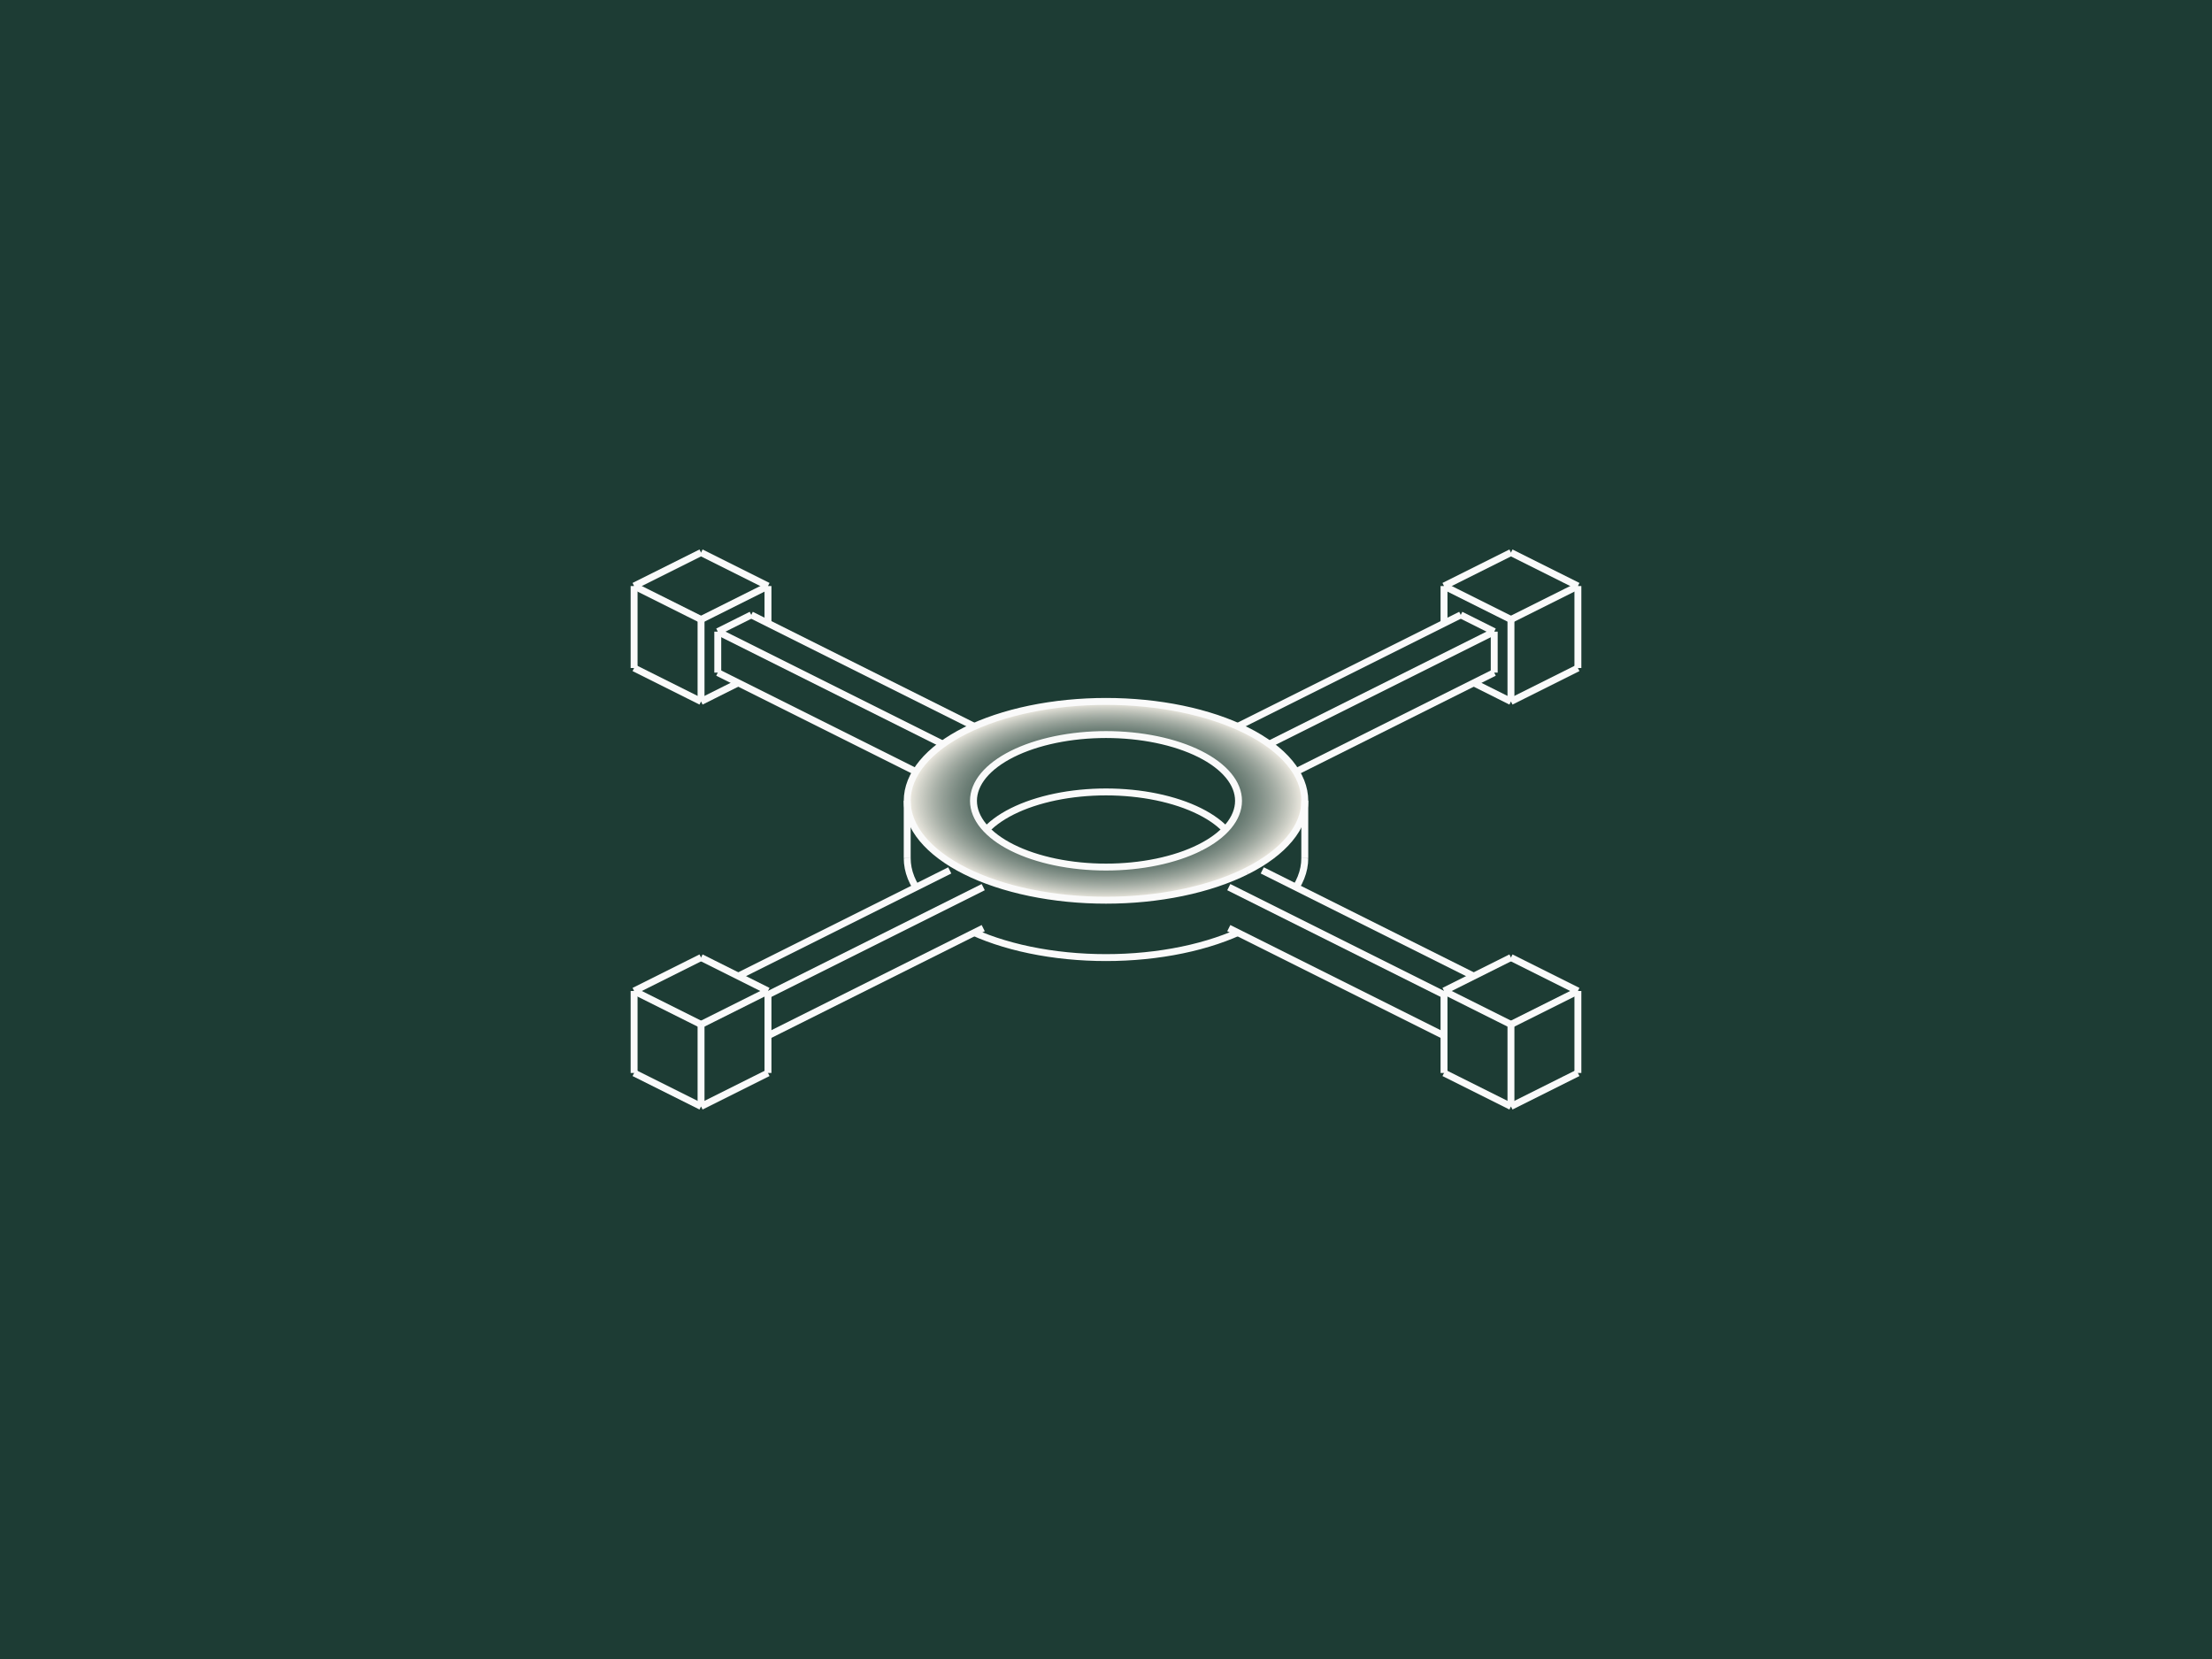
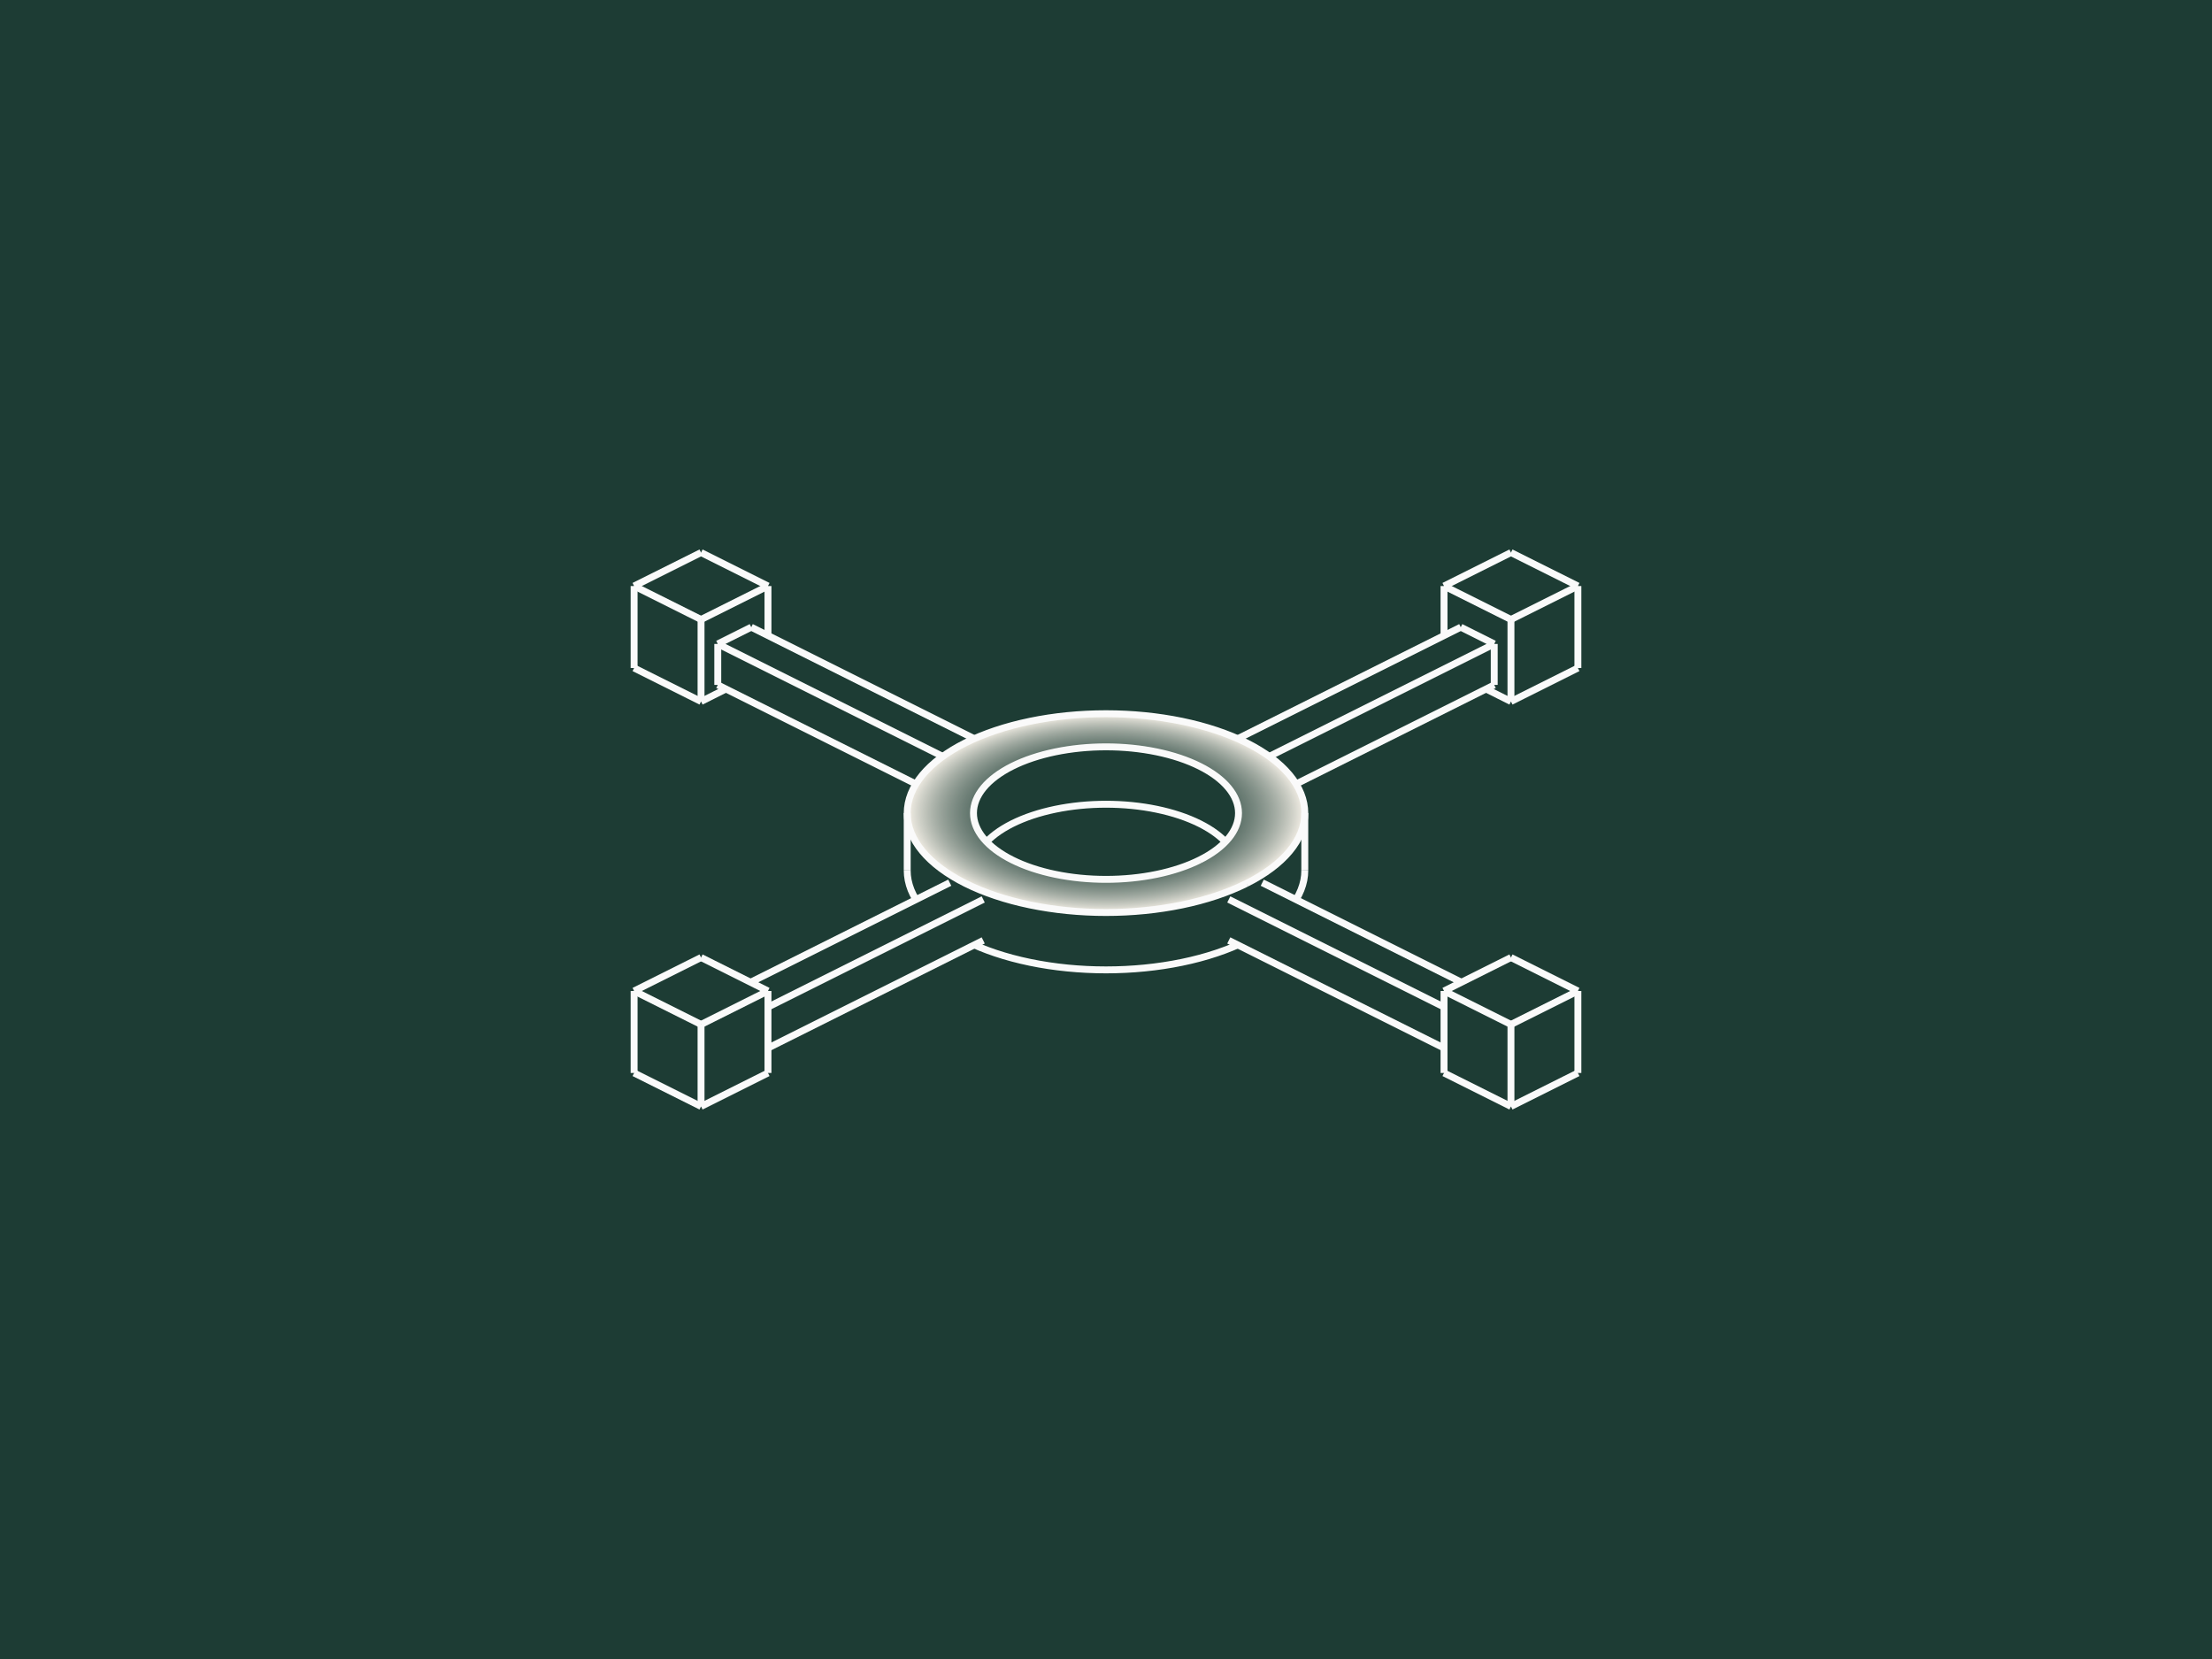
<svg xmlns="http://www.w3.org/2000/svg" width="3072" height="2304" viewBox="0 0 512 384">
  <rect width="512" height="384" fill="#1D3C34" />
  <svg x="64" y="0" width="384" height="384" viewBox="0 0 384 384">
    <defs>
-       <radialGradient id="iris-0" gradientUnits="userSpaceOnUse" cx="0" cy="0" r="1" gradientTransform="matrix(32.53556 16.26778 -32.53556 16.26778 192 185.3587)">
+       <radialGradient id="iris-0" gradientUnits="userSpaceOnUse" cx="0" cy="0" r="1" gradientTransform="matrix(32.53556 16.26778 -32.53556 16.26778 192 188.205)">
        <stop offset="0" stop-color="#F6F1E8" stop-opacity="0" />
        <stop offset="0.031" stop-color="#F6F1E8" stop-opacity="0" />
        <stop offset="0.062" stop-color="#F6F1E8" stop-opacity="0" />
        <stop offset="0.094" stop-color="#F6F1E8" stop-opacity="0.001" />
        <stop offset="0.125" stop-color="#F6F1E8" stop-opacity="0.002" />
        <stop offset="0.156" stop-color="#F6F1E8" stop-opacity="0.004" />
        <stop offset="0.188" stop-color="#F6F1E8" stop-opacity="0.007" />
        <stop offset="0.219" stop-color="#F6F1E8" stop-opacity="0.01" />
        <stop offset="0.25" stop-color="#F6F1E8" stop-opacity="0.016" />
        <stop offset="0.281" stop-color="#F6F1E8" stop-opacity="0.022" />
        <stop offset="0.312" stop-color="#F6F1E8" stop-opacity="0.031" />
        <stop offset="0.344" stop-color="#F6F1E8" stop-opacity="0.041" />
        <stop offset="0.375" stop-color="#F6F1E8" stop-opacity="0.053" />
        <stop offset="0.406" stop-color="#F6F1E8" stop-opacity="0.067" />
        <stop offset="0.438" stop-color="#F6F1E8" stop-opacity="0.084" />
        <stop offset="0.469" stop-color="#F6F1E8" stop-opacity="0.103" />
        <stop offset="0.5" stop-color="#F6F1E8" stop-opacity="0.125" />
        <stop offset="0.531" stop-color="#F6F1E8" stop-opacity="0.15" />
        <stop offset="0.562" stop-color="#F6F1E8" stop-opacity="0.178" />
        <stop offset="0.594" stop-color="#F6F1E8" stop-opacity="0.209" />
        <stop offset="0.625" stop-color="#F6F1E8" stop-opacity="0.244" />
        <stop offset="0.656" stop-color="#F6F1E8" stop-opacity="0.283" />
        <stop offset="0.688" stop-color="#F6F1E8" stop-opacity="0.325" />
        <stop offset="0.719" stop-color="#F6F1E8" stop-opacity="0.371" />
        <stop offset="0.75" stop-color="#F6F1E8" stop-opacity="0.422" />
        <stop offset="0.781" stop-color="#F6F1E8" stop-opacity="0.477" />
        <stop offset="0.812" stop-color="#F6F1E8" stop-opacity="0.536" />
        <stop offset="0.844" stop-color="#F6F1E8" stop-opacity="0.601" />
        <stop offset="0.875" stop-color="#F6F1E8" stop-opacity="0.67" />
        <stop offset="0.906" stop-color="#F6F1E8" stop-opacity="0.744" />
        <stop offset="0.938" stop-color="#F6F1E8" stop-opacity="0.824" />
        <stop offset="0.969" stop-color="#F6F1E8" stop-opacity="0.909" />
        <stop offset="1" stop-color="#F6F1E8" stop-opacity="1" />
      </radialGradient>
    </defs>
-     <path d="M224.536 201.626L222.9 202.405L221.19 203.143L219.409 203.837L217.563 204.488L215.655 205.092L213.69 205.648L211.673 206.156L209.608 206.614L207.501 207.02L205.357 207.374L203.18 207.675L200.977 207.923L198.751 208.116L196.51 208.254L194.258 208.337L192 208.365L189.742 208.337L187.49 208.254L185.249 208.116L183.023 207.923L180.82 207.675L178.643 207.374L176.499 207.02L174.392 206.614L172.327 206.156L170.31 205.648L168.345 205.092L166.437 204.488L164.591 203.837L162.81 203.143L161.1 202.405L159.464 201.626L157.907 200.809L156.432 199.954L155.043 199.063L153.742 198.14L152.534 197.186L151.421 196.204L150.405 195.195L149.49 194.163L148.677 193.109L147.969 192.037L147.367 190.949L146.872 189.847L146.486 188.734L146.209 187.614L146.043 186.488L145.988 185.359L146.043 184.23L146.209 183.104L146.486 181.983L146.872 180.87L147.367 179.769L147.969 178.68L148.677 177.608L149.49 176.555L150.405 175.522L151.421 174.514L152.534 173.531L153.742 172.577L155.043 171.654L156.432 170.764L157.907 169.909L159.464 169.091L161.1 168.312L162.81 167.575L164.591 166.88L166.437 166.23L168.345 165.626L170.31 165.069L172.327 164.561L174.392 164.104L176.499 163.697L178.643 163.343L180.82 163.042L183.023 162.795L185.249 162.602L187.49 162.463L189.742 162.38L192 162.353L194.258 162.38L196.51 162.463L198.751 162.602L200.977 162.795L203.18 163.042L205.357 163.343L207.501 163.697L209.608 164.104L211.673 164.561L213.69 165.069L215.655 165.626L217.563 166.23L219.409 166.88L221.19 167.575L222.9 168.312L224.536 169.091L226.093 169.909L227.568 170.764L228.957 171.654L230.258 172.577L231.466 173.531L232.579 174.514L233.595 175.522L234.51 176.555L235.323 177.608L236.031 178.68L236.633 179.769L237.128 180.87L237.514 181.983L237.791 183.104L237.957 184.23L238.012 185.359L237.957 186.488L237.791 187.614L237.514 188.734L237.128 189.847L236.633 190.949L236.031 192.037L235.323 193.109L234.51 194.163L233.595 195.195L232.579 196.204L231.466 197.186L230.258 198.14L228.957 199.063L227.568 199.954L226.093 200.809ZM213.69 196.204L212.6 196.723L211.46 197.215L210.273 197.678L209.042 198.111L207.77 198.514L206.46 198.885L205.115 199.224L203.739 199.529L202.334 199.8L200.904 200.036L199.453 200.236L197.984 200.401L196.501 200.53L195.007 200.622L193.505 200.678L192 200.696L190.495 200.678L188.993 200.622L187.499 200.53L186.016 200.401L184.547 200.236L183.096 200.036L181.666 199.8L180.261 199.529L178.885 199.224L177.54 198.885L176.23 198.514L174.958 198.111L173.727 197.678L172.54 197.215L171.4 196.723L170.31 196.204L169.271 195.659L168.288 195.089L167.362 194.495L166.495 193.88L165.689 193.244L164.947 192.589L164.27 191.916L163.66 191.228L163.118 190.526L162.646 189.811L162.244 189.085L161.915 188.351L161.657 187.609L161.473 186.862L161.362 186.111L161.325 185.359L161.362 184.606L161.473 183.855L161.657 183.108L161.915 182.367L162.244 181.632L162.646 180.906L163.118 180.192L163.66 179.489L164.27 178.801L164.947 178.129L165.689 177.474L166.495 176.838L167.362 176.222L168.288 175.629L169.271 175.059L170.31 174.514L171.4 173.994L172.54 173.503L173.727 173.04L174.958 172.606L176.23 172.203L177.54 171.832L178.885 171.494L180.261 171.189L181.666 170.918L183.096 170.682L184.547 170.481L186.016 170.316L187.499 170.187L188.993 170.095L190.495 170.04L192 170.021L193.505 170.04L195.007 170.095L196.501 170.187L197.984 170.316L199.453 170.481L200.904 170.682L202.334 170.918L203.739 171.189L205.115 171.494L206.46 171.832L207.77 172.203L209.042 172.606L210.273 173.04L211.46 173.503L212.6 173.994L213.69 174.514L214.729 175.059L215.712 175.629L216.638 176.222L217.505 176.838L218.311 177.474L219.053 178.129L219.73 178.801L220.34 179.489L220.882 180.192L221.354 180.906L221.756 181.632L222.085 182.367L222.343 183.108L222.527 183.855L222.638 184.606L222.675 185.359L222.638 186.111L222.527 186.862L222.343 187.609L222.085 188.351L221.756 189.085L221.354 189.811L220.882 190.526L220.34 191.228L219.73 191.916L219.053 192.589L218.311 193.244L217.505 193.88L216.638 194.495L215.712 195.089L214.729 195.659Z" fill-rule="evenodd" fill="url(#iris-0)" />
+     <path d="M224.536 204.473L222.9 205.251L221.19 205.989L219.409 206.684L217.563 207.334L215.655 207.938L213.69 208.495L211.673 209.002L209.608 209.46L207.501 209.866L205.357 210.22L203.18 210.522L200.977 210.769L198.751 210.962L196.51 211.1L194.258 211.183L192 211.211L189.742 211.183L187.49 211.1L185.249 210.962L183.023 210.769L180.82 210.522L178.643 210.22L176.499 209.866L174.392 209.46L172.327 209.002L170.31 208.495L168.345 207.938L166.437 207.334L164.591 206.684L162.81 205.989L161.1 205.251L159.464 204.473L157.907 203.655L156.432 202.8L155.043 201.91L153.742 200.986L152.534 200.032L151.421 199.05L150.405 198.041L149.49 197.009L148.677 195.956L147.969 194.883L147.367 193.795L146.872 192.693L146.486 191.581L146.209 190.46L146.043 189.334L145.988 188.205L146.043 187.076L146.209 185.95L146.486 184.829L146.872 183.717L147.367 182.615L147.969 181.527L148.677 180.454L149.49 179.401L150.405 178.369L151.421 177.36L152.534 176.377L153.742 175.423L155.043 174.5L156.432 173.61L157.907 172.755L159.464 171.937L161.1 171.159L162.81 170.421L164.591 169.726L166.437 169.076L168.345 168.472L170.31 167.915L172.327 167.408L174.392 166.95L176.499 166.544L178.643 166.189L180.82 165.888L183.023 165.641L185.249 165.448L187.49 165.31L189.742 165.227L192 165.199L194.258 165.227L196.51 165.31L198.751 165.448L200.977 165.641L203.18 165.888L205.357 166.189L207.501 166.544L209.608 166.95L211.673 167.408L213.69 167.915L215.655 168.472L217.563 169.076L219.409 169.726L221.19 170.421L222.9 171.159L224.536 171.937L226.093 172.755L227.568 173.61L228.957 174.5L230.258 175.423L231.466 176.377L232.579 177.36L233.595 178.369L234.51 179.401L235.323 180.454L236.031 181.527L236.633 182.615L237.128 183.717L237.514 184.829L237.791 185.95L237.957 187.076L238.012 188.205L237.957 189.334L237.791 190.46L237.514 191.581L237.128 192.693L236.633 193.795L236.031 194.883L235.323 195.956L234.51 197.009L233.595 198.041L232.579 199.05L231.466 200.032L230.258 200.986L228.957 201.91L227.568 202.8L226.093 203.655ZM213.69 199.05L212.6 199.569L211.46 200.061L210.273 200.524L209.042 200.958L207.77 201.36L206.46 201.731L205.115 202.07L203.739 202.375L202.334 202.646L200.904 202.882L199.453 203.083L197.984 203.248L196.501 203.376L195.007 203.469L193.505 203.524L192 203.542L190.495 203.524L188.993 203.469L187.499 203.376L186.016 203.248L184.547 203.083L183.096 202.882L181.666 202.646L180.261 202.375L178.885 202.07L177.54 201.731L176.23 201.36L174.958 200.958L173.727 200.524L172.54 200.061L171.4 199.569L170.31 199.05L169.271 198.505L168.288 197.935L167.362 197.341L166.495 196.726L165.689 196.09L164.947 195.435L164.27 194.763L163.66 194.074L163.118 193.372L162.646 192.657L162.244 191.932L161.915 191.197L161.657 190.455L161.473 189.708L161.362 188.958L161.325 188.205L161.362 187.452L161.473 186.702L161.657 185.955L161.915 185.213L162.244 184.478L162.646 183.753L163.118 183.038L163.66 182.336L164.27 181.647L164.947 180.975L165.689 180.32L166.495 179.684L167.362 179.068L168.288 178.475L169.271 177.905L170.31 177.36L171.4 176.841L172.54 176.349L173.727 175.886L174.958 175.452L176.23 175.05L177.54 174.679L178.885 174.34L180.261 174.035L181.666 173.764L183.096 173.528L184.547 173.327L186.016 173.162L187.499 173.034L188.993 172.941L190.495 172.886L192 172.868L193.505 172.886L195.007 172.941L196.501 173.034L197.984 173.162L199.453 173.327L200.904 173.528L202.334 173.764L203.739 174.035L205.115 174.34L206.46 174.679L207.77 175.05L209.042 175.452L210.273 175.886L211.46 176.349L212.6 176.841L213.69 177.36L214.729 177.905L215.712 178.475L216.638 179.068L217.505 179.684L218.311 180.32L219.053 180.975L219.73 181.647L220.34 182.336L220.882 183.038L221.354 183.753L221.756 184.478L222.085 185.213L222.343 185.955L222.527 186.702L222.638 187.452L222.675 188.205L222.638 188.958L222.527 189.708L222.343 190.455L222.085 191.197L221.756 191.932L221.354 192.657L220.882 193.372L220.34 194.074L219.73 194.763L219.053 195.435L218.311 196.09L217.505 196.726L216.638 197.341L215.712 197.935L214.729 198.505Z" fill-rule="evenodd" fill="url(#iris-0)" />
    <g fill="none" stroke="#FAFAFA" stroke-linejoin="miter" stroke-linecap="butt">
      <g opacity="0.35" />
      <g>
-         <path d="M224.536 201.626L222.9 202.405L221.19 203.143L219.409 203.837L217.563 204.488L215.655 205.092L213.69 205.648L211.673 206.156L209.608 206.614L207.501 207.02L205.357 207.374L203.18 207.675L200.977 207.923L198.751 208.116L196.51 208.254L194.258 208.337L192 208.365L189.742 208.337L187.49 208.254L185.249 208.116L183.023 207.923L180.82 207.675L178.643 207.374L176.499 207.02L174.392 206.614L172.327 206.156L170.31 205.648L168.345 205.092L166.437 204.488L164.591 203.837L162.81 203.143L161.1 202.405L159.464 201.626L157.907 200.809L156.432 199.954L155.043 199.063L153.742 198.14L152.534 197.186L151.421 196.204L150.405 195.195L149.49 194.163L148.677 193.109L147.969 192.037L147.367 190.949L146.872 189.847L146.486 188.734L146.209 187.614L146.043 186.488L145.988 185.359L146.043 184.23L146.209 183.104L146.486 181.983L146.872 180.87L147.367 179.769L147.969 178.68L148.677 177.608L149.49 176.555L150.405 175.522L151.421 174.514L152.534 173.531L153.742 172.577L155.043 171.654L156.432 170.764L157.907 169.909L159.464 169.091L161.1 168.312L162.81 167.575L164.591 166.88L166.437 166.23L168.345 165.626L170.31 165.069L172.327 164.561L174.392 164.104L176.499 163.697L178.643 163.343L180.82 163.042L183.023 162.795L185.249 162.602L187.49 162.463L189.742 162.38L192 162.353L194.258 162.38L196.51 162.463L198.751 162.602L200.977 162.795L203.18 163.042L205.357 163.343L207.501 163.697L209.608 164.104L211.673 164.561L213.69 165.069L215.655 165.626L217.563 166.23L219.409 166.88L221.19 167.575L222.9 168.312L224.536 169.091L226.093 169.909L227.568 170.764L228.957 171.654L230.258 172.577L231.466 173.531L232.579 174.514L233.595 175.522L234.51 176.555L235.323 177.608L236.031 178.68L236.633 179.769L237.128 180.87L237.514 181.983L237.791 183.104L237.957 184.23L238.012 185.359L237.957 186.488L237.791 187.614L237.514 188.734L237.128 189.847L236.633 190.949L236.031 192.037L235.323 193.109L234.51 194.163L233.595 195.195L232.579 196.204L231.466 197.186L230.258 198.14L228.957 199.063L227.568 199.954L226.093 200.809L224.536 201.626" stroke-width="1.6" />
-         <path d="M213.69 196.204L212.6 196.723L211.46 197.215L210.273 197.678L209.042 198.111L207.77 198.514L206.46 198.885L205.115 199.224L203.739 199.529L202.334 199.8L200.904 200.036L199.453 200.236L197.984 200.401L196.501 200.53L195.007 200.622L193.505 200.678L192 200.696L190.495 200.678L188.993 200.622L187.499 200.53L186.016 200.401L184.547 200.236L183.096 200.036L181.666 199.8L180.261 199.529L178.885 199.224L177.54 198.885L176.23 198.514L174.958 198.111L173.727 197.678L172.54 197.215L171.4 196.723L170.31 196.204L169.271 195.659L168.288 195.089L167.362 194.495L166.495 193.88L165.689 193.244L164.947 192.589L164.27 191.916L163.66 191.228L163.118 190.526L162.646 189.811L162.244 189.085L161.915 188.351L161.657 187.609L161.473 186.862L161.362 186.111L161.325 185.359L161.362 184.606L161.473 183.855L161.657 183.108L161.915 182.367L162.244 181.632L162.646 180.906L163.118 180.192L163.66 179.489L164.27 178.801L164.947 178.129L165.689 177.474L166.495 176.838L167.362 176.222L168.288 175.629L169.271 175.059L170.31 174.514L171.4 173.994L172.54 173.503L173.727 173.04L174.958 172.606L176.23 172.203L177.54 171.832L178.885 171.494L180.261 171.189L181.666 170.918L183.096 170.682L184.547 170.481L186.016 170.316L187.499 170.187L188.993 170.095L190.495 170.04L192 170.021L193.505 170.04L195.007 170.095L196.501 170.187L197.984 170.316L199.453 170.481L200.904 170.682L202.334 170.918L203.739 171.189L205.115 171.494L206.46 171.832L207.77 172.203L209.042 172.606L210.273 173.04L211.46 173.503L212.6 173.994L213.69 174.514L214.729 175.059L215.712 175.629L216.638 176.222L217.505 176.838L218.311 177.474L219.053 178.129L219.73 178.801L220.34 179.489L220.882 180.192L221.354 180.906L221.756 181.632L222.085 182.367L222.343 183.108L222.527 183.855L222.638 184.606L222.675 185.359L222.638 186.111L222.527 186.862L222.343 187.609L222.085 188.351L221.756 189.085L221.354 189.811L220.882 190.526L220.34 191.228L219.73 191.916L219.053 192.589L218.311 193.244L217.505 193.88L216.638 194.495L215.712 195.089L214.729 195.659L213.69 196.204" stroke-width="1.6" />
-         <path d="M222.472 215.872L221.19 216.425L219.409 217.12L217.563 217.77L215.655 218.374L213.69 218.931L211.673 219.439L209.608 219.896L207.501 220.303L205.357 220.657L203.18 220.958L200.977 221.205L198.751 221.398L196.51 221.537L194.258 221.62L192 221.647L189.742 221.62L187.49 221.537L185.249 221.398L183.023 221.205L180.82 220.958L178.643 220.657L176.499 220.303L174.392 219.896L172.327 219.439L170.31 218.931L168.345 218.374L166.437 217.77L164.591 217.12L162.81 216.425L161.528 215.872" stroke-width="1.6" />
-         <path d="M147.969 205.32L147.367 204.231L146.872 203.13L146.486 202.017L146.209 200.896L146.043 199.77L145.988 198.641" stroke-width="1.6" />
-         <path d="M238.012 198.641L237.957 199.77L237.791 200.896L237.514 202.017L237.128 203.13L236.633 204.231L236.031 205.32" stroke-width="1.6" />
-         <path d="M164.27 192.084L164.947 191.411L165.689 190.756L166.495 190.12L167.362 189.505L168.288 188.911L169.271 188.341L170.31 187.796L171.4 187.277L172.54 186.785L173.727 186.322L174.958 185.889L176.23 185.486L177.54 185.115L178.885 184.776L180.261 184.471L181.666 184.2L183.096 183.964L184.547 183.764L186.016 183.599L187.499 183.47L188.993 183.378L190.495 183.322L192 183.304L193.505 183.322L195.007 183.378L196.501 183.47L197.984 183.599L199.453 183.764L200.904 183.964L202.334 184.2L203.739 184.471L205.115 184.776L206.46 185.115L207.77 185.486L209.042 185.889L210.273 186.322L211.46 186.785L212.6 187.277L213.69 187.796L214.729 188.341L215.712 188.911L216.638 189.505L217.505 190.12L218.311 190.756L219.053 191.411L219.73 192.084" stroke-width="1.6" />
-         <path d="M270.392 239.813L220.419 214.827" stroke-width="1.6" />
-         <path d="M228.166 201.466L277.075 225.921" stroke-width="1.6" />
-         <path d="M270.392 230.326L220.419 205.339" stroke-width="1.6" />
+         <path d="M224.536 204.473L222.9 205.251L221.19 205.989L219.409 206.684L217.563 207.334L215.655 207.938L213.69 208.495L211.673 209.002L209.608 209.46L207.501 209.866L205.357 210.22L203.18 210.522L200.977 210.769L198.751 210.962L196.51 211.1L194.258 211.183L192 211.211L189.742 211.183L187.49 211.1L185.249 210.962L183.023 210.769L180.82 210.522L178.643 210.22L176.499 209.866L174.392 209.46L172.327 209.002L170.31 208.495L168.345 207.938L166.437 207.334L164.591 206.684L162.81 205.989L161.1 205.251L159.464 204.473L157.907 203.655L156.432 202.8L155.043 201.91L153.742 200.986L152.534 200.032L151.421 199.05L150.405 198.041L149.49 197.009L148.677 195.956L147.969 194.883L147.367 193.795L146.872 192.693L146.486 191.581L146.209 190.46L146.043 189.334L145.988 188.205L146.043 187.076L146.209 185.95L146.486 184.829L146.872 183.717L147.367 182.615L147.969 181.527L148.677 180.454L149.49 179.401L150.405 178.369L151.421 177.36L152.534 176.377L153.742 175.423L155.043 174.5L156.432 173.61L157.907 172.755L159.464 171.937L161.1 171.159L162.81 170.421L164.591 169.726L166.437 169.076L168.345 168.472L170.31 167.915L172.327 167.408L174.392 166.95L176.499 166.544L178.643 166.189L180.82 165.888L183.023 165.641L185.249 165.448L187.49 165.31L189.742 165.227L192 165.199L194.258 165.227L196.51 165.31L198.751 165.448L200.977 165.641L203.18 165.888L205.357 166.189L207.501 166.544L209.608 166.95L211.673 167.408L213.69 167.915L215.655 168.472L217.563 169.076L219.409 169.726L221.19 170.421L222.9 171.159L224.536 171.937L226.093 172.755L227.568 173.61L228.957 174.5L230.258 175.423L231.466 176.377L232.579 177.36L233.595 178.369L234.51 179.401L235.323 180.454L236.031 181.527L236.633 182.615L237.128 183.717L237.514 184.829L237.791 185.95L237.957 187.076L238.012 188.205L237.957 189.334L237.791 190.46L237.514 191.581L237.128 192.693L236.633 193.795L236.031 194.883L235.323 195.956L234.51 197.009L233.595 198.041L232.579 199.05L231.466 200.032L230.258 200.986L228.957 201.91L227.568 202.8L226.093 203.655L224.536 204.473" stroke-width="1.6" />
+         <path d="M213.69 199.05L212.6 199.569L211.46 200.061L210.273 200.524L209.042 200.958L207.77 201.36L206.46 201.731L205.115 202.07L203.739 202.375L202.334 202.646L200.904 202.882L199.453 203.083L197.984 203.248L196.501 203.376L195.007 203.469L193.505 203.524L192 203.542L190.495 203.524L188.993 203.469L187.499 203.376L186.016 203.248L184.547 203.083L183.096 202.882L181.666 202.646L180.261 202.375L178.885 202.07L177.54 201.731L176.23 201.36L174.958 200.958L173.727 200.524L172.54 200.061L171.4 199.569L170.31 199.05L169.271 198.505L168.288 197.935L167.362 197.341L166.495 196.726L165.689 196.09L164.947 195.435L164.27 194.763L163.66 194.074L163.118 193.372L162.646 192.657L162.244 191.932L161.915 191.197L161.657 190.455L161.473 189.708L161.362 188.958L161.325 188.205L161.362 187.452L161.473 186.702L161.657 185.955L161.915 185.213L162.244 184.478L162.646 183.753L163.118 183.038L163.66 182.336L164.27 181.647L164.947 180.975L165.689 180.32L166.495 179.684L167.362 179.068L168.288 178.475L169.271 177.905L170.31 177.36L171.4 176.841L172.54 176.349L173.727 175.886L174.958 175.452L176.23 175.05L177.54 174.679L178.885 174.34L180.261 174.035L181.666 173.764L183.096 173.528L184.547 173.327L186.016 173.162L187.499 173.034L188.993 172.941L190.495 172.886L192 172.868L193.505 172.886L195.007 172.941L196.501 173.034L197.984 173.162L199.453 173.327L200.904 173.528L202.334 173.764L203.739 174.035L205.115 174.34L206.46 174.679L207.77 175.05L209.042 175.452L210.273 175.886L211.46 176.349L212.6 176.841L213.69 177.36L214.729 177.905L215.712 178.475L216.638 179.068L217.505 179.684L218.311 180.32L219.053 180.975L219.73 181.647L220.34 182.336L220.882 183.038L221.354 183.753L221.756 184.478L222.085 185.213L222.343 185.955L222.527 186.702L222.638 187.452L222.675 188.205L222.638 188.958L222.527 189.708L222.343 190.455L222.085 191.197L221.756 191.932L221.354 192.657L220.882 193.372L220.34 194.074L219.73 194.763L219.053 195.435L218.311 196.09L217.505 196.726L216.638 197.341L215.712 197.935L214.729 198.505L213.69 199.05" stroke-width="1.6" />
+         <path d="M222.472 218.718L221.19 219.272L219.409 219.966L217.563 220.616L215.655 221.221L213.69 221.777L211.673 222.285L209.608 222.742L207.501 223.149L205.357 223.503L203.18 223.804L200.977 224.052L198.751 224.245L196.51 224.383L194.258 224.466L192 224.494L189.742 224.466L187.49 224.383L185.249 224.245L183.023 224.052L180.82 223.804L178.643 223.503L176.499 223.149L174.392 222.742L172.327 222.285L170.31 221.777L168.345 221.221L166.437 220.616L164.591 219.966L162.81 219.272L161.528 218.718" stroke-width="1.6" />
+         <path d="M147.969 208.166L147.367 207.078L146.872 205.976L146.486 204.863L146.209 203.743L146.043 202.616L145.988 201.488" stroke-width="1.6" />
+         <path d="M238.012 201.488L237.957 202.616L237.791 203.743L237.514 204.863L237.128 205.976L236.633 207.078L236.031 208.166" stroke-width="1.6" />
+         <path d="M164.27 194.93L164.947 194.258L165.689 193.603L166.495 192.967L167.362 192.351L168.288 191.758L169.271 191.188L170.31 190.642L171.4 190.123L172.54 189.632L173.727 189.168L174.958 188.735L176.23 188.332L177.54 187.961L178.885 187.623L180.261 187.318L181.666 187.047L183.096 186.811L184.547 186.61L186.016 186.445L187.499 186.316L188.993 186.224L190.495 186.169L192 186.15L193.505 186.169L195.007 186.224L196.501 186.316L197.984 186.445L199.453 186.61L200.904 186.811L202.334 187.047L203.739 187.318L205.115 187.623L206.46 187.961L207.77 188.332L209.042 188.735L210.273 189.168L211.46 189.632L212.6 190.123L213.69 190.642L214.729 191.188L215.712 191.758L216.638 192.351L217.505 192.967L218.311 193.603L219.053 194.258L219.73 194.93" stroke-width="1.6" />
+         <path d="M270.392 242.659L220.419 217.673" stroke-width="1.6" />
+         <path d="M228.166 204.312L274.417 227.438" stroke-width="1.6" />
+         <path d="M270.392 233.172L220.419 208.185" stroke-width="1.6" />
        <path d="M301.227 248.354L285.733 256.101" stroke-width="1.6" />
        <path d="M285.733 256.101L270.24 248.354" stroke-width="1.6" />
        <path d="M285.733 221.633L301.227 229.379" stroke-width="1.6" />
        <path d="M301.227 229.379L301.227 248.354" stroke-width="1.6" />
        <path d="M301.227 229.379L285.733 237.126" stroke-width="1.6" />
        <path d="M285.733 237.126L285.733 256.101" stroke-width="1.6" />
        <path d="M285.733 237.126L270.24 229.379" stroke-width="1.6" />
        <path d="M270.24 229.379L270.24 248.354" stroke-width="1.6" />
        <path d="M270.24 229.379L285.733 221.633" stroke-width="1.6" />
-         <path d="M147.86 178.547L102.14 155.687" stroke-width="1.6" />
-         <path d="M109.886 142.326L161.454 168.11" stroke-width="1.6" />
-         <path d="M154.239 172.249L102.14 146.199" stroke-width="1.6" />
-         <path d="M102.14 146.199L102.14 155.687" stroke-width="1.6" />
-         <path d="M102.14 146.199L109.886 142.326" stroke-width="1.6" />
-         <path d="M106.815 158.093L98.267 162.367" stroke-width="1.6" />
+         <path d="M147.86 181.393L102.14 158.533" stroke-width="1.6" />
+         <path d="M109.886 145.172L161.454 170.956" stroke-width="1.6" />
+         <path d="M154.239 175.095L102.14 149.046" stroke-width="1.6" />
+         <path d="M102.14 149.046L102.14 158.533" stroke-width="1.6" />
+         <path d="M102.14 149.046L109.886 145.172" stroke-width="1.6" />
+         <path d="M104.143 159.429L98.267 162.367" stroke-width="1.6" />
        <path d="M98.267 162.367L82.773 154.621" stroke-width="1.6" />
        <path d="M98.267 127.899L113.76 135.646" stroke-width="1.6" />
-         <path d="M113.76 135.646L113.76 144.54" stroke-width="1.6" />
+         <path d="M113.76 135.646L113.76 146.912" stroke-width="1.6" />
        <path d="M113.76 135.646L98.267 143.392" stroke-width="1.6" />
        <path d="M98.267 143.392L98.267 162.367" stroke-width="1.6" />
        <path d="M98.267 143.392L82.773 135.646" stroke-width="1.6" />
        <path d="M82.773 135.646L82.773 154.621" stroke-width="1.6" />
        <path d="M82.773 135.646L98.267 127.899" stroke-width="1.6" />
-         <path d="M163.581 214.827L113.608 239.813" stroke-width="1.6" />
-         <path d="M163.581 205.339L113.608 230.326" stroke-width="1.6" />
-         <path d="M106.925 225.921L155.834 201.466" stroke-width="1.6" />
+         <path d="M163.581 217.673L113.608 242.659" stroke-width="1.6" />
+         <path d="M163.581 208.185L113.608 233.172" stroke-width="1.6" />
+         <path d="M109.583 227.438L155.834 204.312" stroke-width="1.6" />
        <path d="M113.76 248.354L98.267 256.101" stroke-width="1.6" />
        <path d="M98.267 256.101L82.773 248.354" stroke-width="1.6" />
        <path d="M98.267 221.633L113.76 229.379" stroke-width="1.6" />
        <path d="M113.76 229.379L113.76 248.354" stroke-width="1.6" />
        <path d="M113.76 229.379L98.267 237.126" stroke-width="1.6" />
        <path d="M98.267 237.126L98.267 256.101" stroke-width="1.6" />
        <path d="M98.267 237.126L82.773 229.379" stroke-width="1.6" />
        <path d="M82.773 229.379L82.773 248.354" stroke-width="1.6" />
        <path d="M82.773 229.379L98.267 221.633" stroke-width="1.6" />
-         <path d="M281.86 155.687L236.14 178.547" stroke-width="1.6" />
-         <path d="M274.114 142.326L281.86 146.199" stroke-width="1.6" />
-         <path d="M281.86 146.199L281.86 155.687" stroke-width="1.6" />
-         <path d="M281.86 146.199L229.761 172.249" stroke-width="1.6" />
-         <path d="M222.546 168.11L274.114 142.326" stroke-width="1.6" />
+         <path d="M281.86 158.533L236.14 181.393" stroke-width="1.6" />
+         <path d="M274.114 145.172L281.86 149.046" stroke-width="1.6" />
+         <path d="M281.86 149.046L281.86 158.533" stroke-width="1.6" />
+         <path d="M281.86 149.046L229.761 175.095" stroke-width="1.6" />
+         <path d="M222.546 170.956L274.114 145.172" stroke-width="1.6" />
        <path d="M301.227 154.621L285.733 162.367" stroke-width="1.6" />
-         <path d="M285.733 162.367L277.185 158.093" stroke-width="1.6" />
+         <path d="M285.733 162.367L279.857 159.429" stroke-width="1.6" />
        <path d="M285.733 127.899L301.227 135.646" stroke-width="1.6" />
        <path d="M301.227 135.646L301.227 154.621" stroke-width="1.6" />
        <path d="M301.227 135.646L285.733 143.392" stroke-width="1.6" />
        <path d="M285.733 143.392L285.733 162.367" stroke-width="1.6" />
        <path d="M285.733 143.392L270.24 135.646" stroke-width="1.6" />
-         <path d="M270.24 135.646L270.24 144.54" stroke-width="1.6" />
+         <path d="M270.24 135.646L270.24 146.912" stroke-width="1.6" />
        <path d="M270.24 135.646L285.733 127.899" stroke-width="1.6" />
-         <path d="M145.988 185.359L145.988 198.641" stroke-width="1.6" />
-         <path d="M238.012 185.359L238.012 198.641" stroke-width="1.6" />
+         <path d="M145.988 188.205L145.988 201.488" stroke-width="1.6" />
+         <path d="M238.012 188.205L238.012 201.488" stroke-width="1.6" />
      </g>
      <g />
    </g>
  </svg>
</svg>
